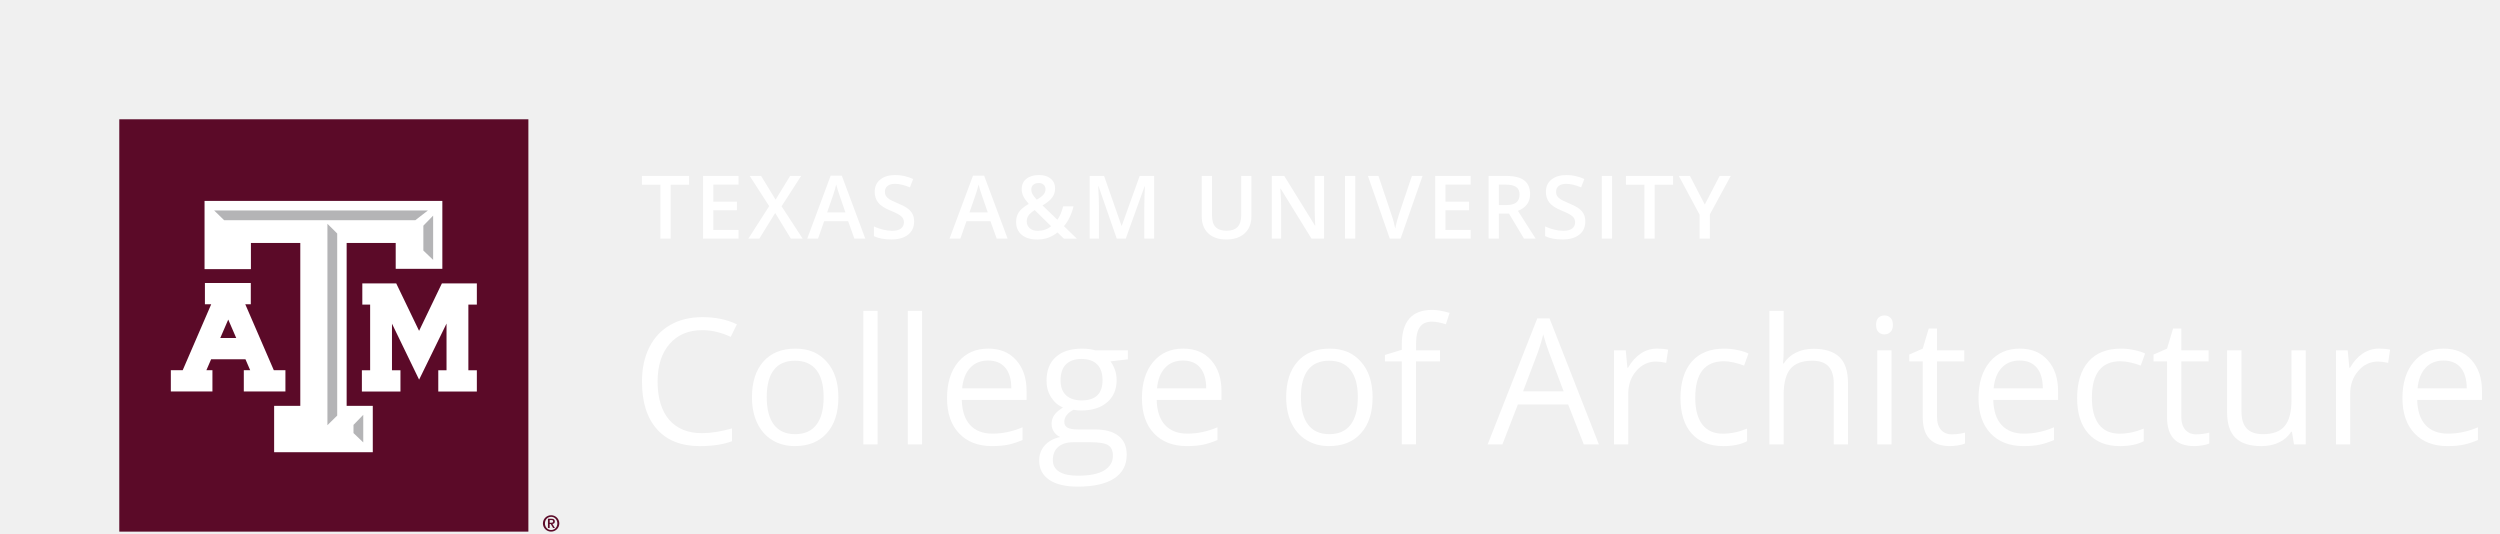
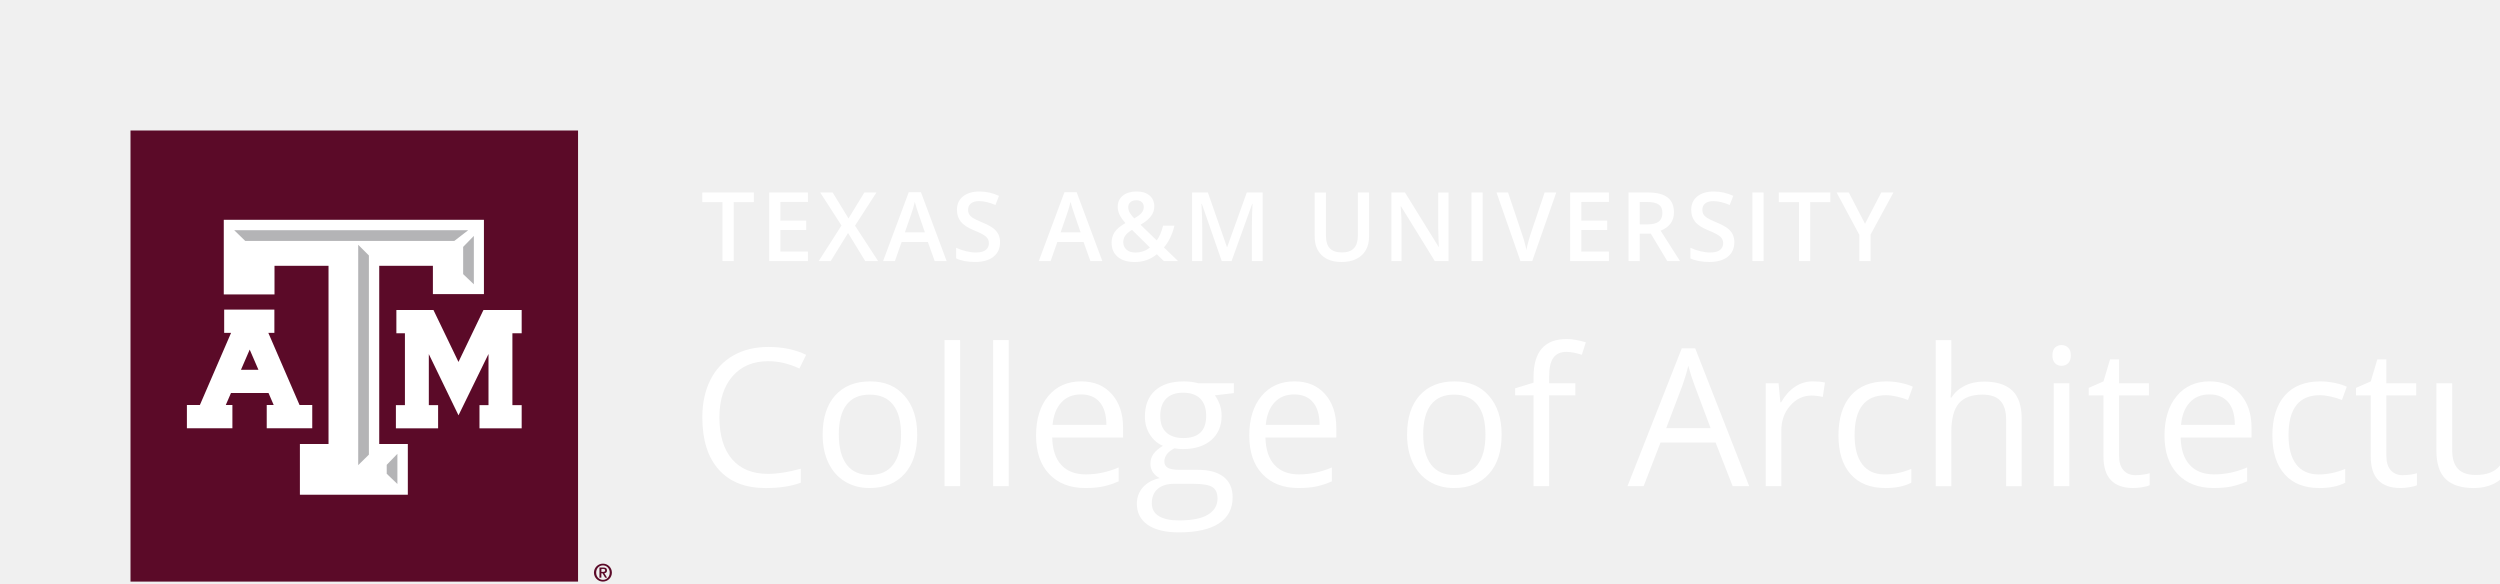
- <svg xmlns="http://www.w3.org/2000/svg" version="1.1" viewBox="0 0 1641 350" preserveAspectRatio="xMidYMid meet">
+ <svg xmlns="http://www.w3.org/2000/svg" version="1.1" viewBox="0 0 1500 350" preserveAspectRatio="xMidYMid meet">
  <defs>
    <style>
      .cls-1{fill:none;}
      .cls-2{fill:#5b0a28;}   /* 深栗色 */
      .cls-3{fill:#ffffff;}   /* 白 */
      .cls-4{fill:#b4b4b6;}   /* 灰 */
      .cls-5{clip-path:url(#clip);}
    </style>
    <clipPath id="clip">
-       <rect class="cls-1" width="1641" height="350" />
+       <rect class="cls-1" width="1500" height="350" />
    </clipPath>
  </defs>
  <g transform="scale(1.5)">
    <rect class="cls-2" x="52.2" y="52.2" width="179.02" height="180.44" />
    <polygon class="cls-3" points="207.44 124.01 194.15 124.01 193.38 124.01 193.04 124.7 183.39 144.78 173.72 124.7 173.39 124.01 172.62 124.01 159.77 124.01 158.55 124.01 158.55 125.23 158.55 132.08 158.55 133.3 159.77 133.3 161.97 133.3 161.97 162.04 159.59 162.04 158.36 162.04 158.36 163.26 158.36 170.11 158.36 171.33 159.59 171.33 174.02 171.33 175.24 171.33 175.24 170.11 175.24 163.26 175.24 162.04 174.02 162.04 171.53 162.04 171.53 141.64 182.3 163.87 183.4 166.13 184.51 163.87 195.4 141.59 195.4 162.04 193.02 162.04 191.79 162.04 191.79 163.26 191.79 170.11 191.79 171.33 193.02 171.33 207.44 171.33 208.67 171.33 208.67 170.11 208.67 163.26 208.67 162.04 207.44 162.04 204.96 162.04 204.96 133.3 207.44 133.3 208.67 133.3 208.67 132.08 208.67 125.23 208.67 124.01 207.44 124.01" />
    <path class="cls-3" d="M123.65,162.01h-3.83l-12.49-28.87h2.42v-9.3h-20.08v9.3h2.76l-12.48,28.87h-5.19v9.3h18.2v-9.3h-2.65l2.08-4.8h15.02l2.07,4.8h-2.79v9.3h18.21v-9.3h-1.23ZM103.37,147.91h-6.98l3.49-8.07,3.49,8.07Z" />
    <polygon class="cls-3" points="192.17 87.92 90.92 87.92 89.51 87.92 89.51 89.32 89.51 116.37 89.51 117.77 90.92 117.77 108.4 117.77 109.8 117.77 109.8 116.37 109.8 106.32 131.41 106.32 131.41 177.6 121.35 177.6 119.96 177.6 119.96 179.01 119.96 196.5 119.96 197.89 121.35 197.89 161.73 197.89 163.13 197.89 163.13 196.5 163.13 179.01 163.13 177.6 161.73 177.6 151.69 177.6 151.69 106.32 173.16 106.32 173.16 116.24 173.16 117.64 174.57 117.64 192.17 117.64 193.57 117.64 193.57 116.24 193.57 89.32 193.57 87.92 192.17 87.92" />
    <polygon class="cls-4" points="154.69 185.93 158.96 181.52 158.96 193.6 154.69 189.51 154.69 185.93" />
    <polygon class="cls-4" points="147.56 181.85 143.28 186.06 143.28 97.92 147.56 102.19 147.56 181.85" />
    <polygon class="cls-4" points="98.09 96.37 93.69 92.09 187.27 92.09 181.73 96.37 98.09 96.37" />
    <polygon class="cls-4" points="189.54 113.73 185.26 109.64 185.26 98.76 189.54 94.36 189.54 113.73" />
    <g class="cls-5">
      <path class="cls-2" d="M237.58,229.05c0-1.98,1.61-3.59,3.59-3.59s3.59,1.61,3.59,3.59-1.61,3.59-3.59,3.59-3.59-1.61-3.59-3.59M243.89,229.05c0-1.68-1.21-2.89-2.71-2.89s-2.71,1.21-2.71,2.89,1.21,2.89,2.71,2.89,2.71-1.21,2.71-2.89M239.79,227h1.51c.97,0,1.5.34,1.5,1.19,0,.7-.4,1.03-1.06,1.09l1.09,1.78h-.78l-1.05-1.75h-.46v1.75h-.76v-4.06ZM240.55,228.74h.67c.45,0,.84-.06.84-.61,0-.48-.44-.56-.82-.56h-.68v1.16Z" />
      <polygon class="cls-3" points="293.48 104.42 288.99 104.42 288.99 80.84 280.92 80.84 280.92 76.99 301.54 76.99 301.54 80.84 293.48 80.84 293.48 104.42" />
      <polygon class="cls-3" points="323.18 104.42 307.67 104.42 307.67 76.99 323.18 76.99 323.18 80.78 312.15 80.78 312.15 88.25 322.49 88.25 322.49 92 312.15 92 312.15 100.62 323.18 100.62 323.18 104.42" />
      <polygon class="cls-3" points="351.24 104.42 346.08 104.42 339.22 93.2 332.29 104.42 327.49 104.42 336.59 90.2 328.07 76.99 333.06 76.99 339.4 87.37 345.75 76.99 350.58 76.99 342.01 90.27 351.24 104.42" />
      <path class="cls-3" d="M373.88,104.42l-2.74-7.62h-10.49l-2.68,7.62h-4.73l10.26-27.54h4.88l10.27,27.54h-4.77ZM369.95,92.94l-2.57-7.47c-.19-.5-.45-1.29-.78-2.36-.33-1.08-.56-1.86-.68-2.36-.34,1.54-.83,3.22-1.48,5.04l-2.48,7.15h7.99Z" />
      <path class="cls-3" d="M400.01,96.97c0,2.44-.88,4.35-2.65,5.74-1.76,1.39-4.2,2.08-7.3,2.08s-5.64-.48-7.62-1.45v-4.24c1.25.59,2.58,1.05,3.99,1.39,1.41.34,2.72.51,3.93.51,1.78,0,3.08-.34,3.93-1.01.85-.68,1.27-1.58,1.27-2.72,0-1.02-.39-1.9-1.16-2.61-.78-.71-2.38-1.56-4.8-2.53-2.5-1.01-4.26-2.17-5.29-3.47-1.02-1.3-1.54-2.87-1.54-4.69,0-2.29.81-4.09,2.44-5.4,1.63-1.31,3.81-1.97,6.55-1.97s5.24.57,7.84,1.73l-1.42,3.66c-2.44-1.02-4.62-1.54-6.53-1.54-1.45,0-2.55.31-3.3.95-.75.63-1.12,1.46-1.12,2.51,0,.71.15,1.32.45,1.83.3.51.79.99,1.48,1.44.69.45,1.92,1.04,3.71,1.78,2.01.84,3.49,1.62,4.43,2.35.94.72,1.63,1.54,2.07,2.46.44.91.66,1.99.66,3.23" />
      <path class="cls-3" d="M436.16,104.42l-2.74-7.62h-10.49l-2.68,7.62h-4.73l10.26-27.54h4.88l10.27,27.54h-4.77ZM432.24,92.94l-2.57-7.47c-.19-.5-.45-1.29-.78-2.36-.33-1.08-.56-1.86-.68-2.36-.34,1.54-.83,3.22-1.48,5.04l-2.48,7.15h7.99Z" />
      <path class="cls-3" d="M444.64,97.16c0-1.64.4-3.07,1.2-4.29.8-1.22,2.24-2.43,4.33-3.63-1.19-1.39-2-2.56-2.43-3.52-.43-.96-.65-1.95-.65-2.97,0-1.9.68-3.4,2.04-4.5,1.36-1.1,3.18-1.65,5.47-1.65s3.96.53,5.22,1.6c1.26,1.07,1.89,2.51,1.89,4.33,0,1.43-.42,2.72-1.27,3.88-.84,1.16-2.25,2.33-4.23,3.49l6.49,6.27c1.01-1.34,1.86-3.3,2.54-5.89h4.54c-.87,3.55-2.28,6.45-4.2,8.69l5.65,5.46h-5.68l-2.8-2.72c-1.28,1.03-2.64,1.8-4.08,2.32-1.45.52-3.04.78-4.79.78-2.88,0-5.14-.68-6.77-2.05s-2.46-3.23-2.46-5.59M454.1,101.01c2.29,0,4.24-.67,5.87-2.01l-7.18-7.07c-1.33.85-2.24,1.65-2.74,2.4-.5.74-.75,1.59-.75,2.54,0,1.22.43,2.22,1.3,2.99.87.77,2.04,1.15,3.5,1.15M451.3,82.9c0,.79.21,1.53.63,2.23.42.7,1.01,1.45,1.76,2.23,1.41-.8,2.4-1.55,2.97-2.24.57-.69.85-1.47.85-2.34,0-.81-.27-1.46-.82-1.95-.54-.49-1.27-.73-2.17-.73-.99,0-1.77.26-2.35.76-.59.51-.88,1.18-.88,2.04" />
      <path class="cls-3" d="M488.69,104.42l-7.96-22.91h-.15c.21,3.4.32,6.59.32,9.57v13.34h-4.07v-27.43h6.32l7.62,21.82h.11l7.84-21.82h6.34v27.43h-4.32v-13.56c0-1.36.04-3.14.1-5.33.07-2.19.13-3.51.18-3.98h-.15l-8.24,22.87h-3.96Z" />
      <path class="cls-3" d="M547.62,76.99v17.75c0,2.03-.43,3.8-1.3,5.32-.87,1.52-2.13,2.69-3.77,3.51-1.65.82-3.61,1.23-5.9,1.23-3.4,0-6.05-.9-7.94-2.7-1.89-1.8-2.83-4.28-2.83-7.43v-17.67h4.5v17.35c0,2.26.52,3.94,1.58,5.01,1.05,1.07,2.66,1.61,4.84,1.61,4.23,0,6.34-2.22,6.34-6.66v-17.32h4.48Z" />
      <path class="cls-3" d="M579.41,104.42h-5.5l-13.49-21.86h-.15l.09,1.22c.18,2.33.26,4.45.26,6.38v14.26h-4.07v-27.43h5.44l13.45,21.75h.11c-.02-.29-.07-1.34-.15-3.14-.07-1.81-.11-3.22-.11-4.23v-14.37h4.11v27.43Z" />
      <rect class="cls-3" x="588.58" y="76.99" width="4.48" height="27.43" />
      <path class="cls-3" d="M617.86,76.99h4.65l-9.61,27.43h-4.73l-9.57-27.43h4.62l5.72,17.05c.3.81.62,1.86.96,3.14.34,1.28.56,2.24.66,2.86.16-.95.41-2.05.75-3.3.34-1.25.61-2.18.82-2.78l5.72-16.98Z" />
      <polygon class="cls-3" points="643.57 104.42 628.05 104.42 628.05 76.99 643.57 76.99 643.57 80.78 632.53 80.78 632.53 88.25 642.87 88.25 642.87 92 632.53 92 632.53 100.62 643.57 100.62 643.57 104.42" />
      <path class="cls-3" d="M655.9,93.46v10.96h-4.48v-27.43h7.75c3.54,0,6.16.66,7.86,1.99,1.7,1.32,2.55,3.33,2.55,6,0,3.42-1.78,5.85-5.33,7.3l7.75,12.14h-5.1l-6.57-10.96h-4.43ZM655.9,89.75h3.11c2.09,0,3.6-.39,4.54-1.16.94-.78,1.41-1.93,1.41-3.45s-.51-2.67-1.52-3.34c-1.01-.68-2.54-1.01-4.58-1.01h-2.96v8.97Z" />
      <path class="cls-3" d="M693.72,96.97c0,2.44-.88,4.35-2.65,5.74-1.76,1.39-4.2,2.08-7.3,2.08s-5.64-.48-7.62-1.45v-4.24c1.25.59,2.58,1.05,3.99,1.39,1.41.34,2.72.51,3.93.51,1.78,0,3.08-.34,3.93-1.01.85-.68,1.27-1.58,1.27-2.72,0-1.02-.39-1.9-1.16-2.61-.78-.71-2.38-1.56-4.8-2.53-2.5-1.01-4.27-2.17-5.29-3.47-1.02-1.3-1.54-2.87-1.54-4.69,0-2.29.81-4.09,2.44-5.4,1.63-1.31,3.81-1.97,6.55-1.97s5.24.57,7.84,1.73l-1.42,3.66c-2.44-1.02-4.62-1.54-6.53-1.54-1.45,0-2.55.31-3.3.95-.75.63-1.12,1.46-1.12,2.51,0,.71.15,1.32.45,1.83.3.51.79.99,1.48,1.44.69.45,1.92,1.04,3.71,1.78,2.01.84,3.49,1.62,4.43,2.35.94.72,1.63,1.54,2.07,2.46.44.91.66,1.99.66,3.23" />
      <rect class="cls-3" x="700.95" y="76.99" width="4.48" height="27.43" />
      <polygon class="cls-3" points="724.07 104.42 719.59 104.42 719.59 80.84 711.52 80.84 711.52 76.99 732.14 76.99 732.14 80.84 724.07 80.84 724.07 104.42" />
      <polygon class="cls-3" points="746.01 89.51 752.51 76.99 757.38 76.99 748.25 93.79 748.25 104.42 743.74 104.42 743.74 93.94 734.64 76.99 739.52 76.99 746.01 89.51" />
      <path class="cls-3" d="M307.29,144.48c-6.03,0-10.8,2.01-14.29,6.03-3.49,4.02-5.24,9.52-5.24,16.51s1.68,12.74,5.05,16.65c3.37,3.92,8.17,5.88,14.4,5.88,3.83,0,8.2-.69,13.11-2.07v5.6c-3.81,1.43-8.5,2.14-14.08,2.14-8.09,0-14.33-2.45-18.72-7.36-4.39-4.91-6.59-11.88-6.59-20.92,0-5.66,1.06-10.61,3.17-14.87,2.12-4.26,5.17-7.54,9.16-9.84,3.99-2.3,8.69-3.45,14.1-3.45,5.76,0,10.79,1.05,15.1,3.15l-2.7,5.48c-4.15-1.95-8.31-2.93-12.47-2.93" />
      <path class="cls-3" d="M366.88,173.84c0,6.71-1.69,11.95-5.07,15.72-3.38,3.77-8.05,5.65-14.01,5.65-3.68,0-6.95-.86-9.8-2.59-2.86-1.73-5.06-4.21-6.61-7.43-1.55-3.23-2.33-7.01-2.33-11.34,0-6.71,1.68-11.94,5.03-15.68,3.35-3.74,8.01-5.61,13.97-5.61s10.33,1.92,13.73,5.75c3.39,3.83,5.09,9.01,5.09,15.55M335.53,173.84c0,5.26,1.05,9.26,3.15,12.02,2.1,2.75,5.19,4.13,9.28,4.13s7.18-1.37,9.29-4.11c2.11-2.74,3.17-6.75,3.17-12.04s-1.06-9.21-3.17-11.92c-2.12-2.72-5.24-4.07-9.37-4.07s-7.16,1.34-9.24,4.02c-2.08,2.68-3.12,6.67-3.12,11.98" />
      <rect class="cls-3" x="377.81" y="136.03" width="6.23" height="58.43" />
      <rect class="cls-3" x="397.26" y="136.03" width="6.23" height="58.43" />
      <path class="cls-3" d="M434.1,195.21c-6.08,0-10.88-1.85-14.4-5.56-3.52-3.71-5.28-8.85-5.28-15.43s1.63-11.9,4.9-15.81c3.27-3.91,7.65-5.86,13.16-5.86,5.16,0,9.24,1.7,12.24,5.09,3.01,3.39,4.51,7.87,4.51,13.43v3.94h-28.35c.12,4.83,1.34,8.5,3.66,11,2.32,2.5,5.58,3.75,9.78,3.75,4.43,0,8.81-.93,13.14-2.78v5.56c-2.2.95-4.29,1.63-6.25,2.05-1.97.41-4.34.62-7.12.62M432.41,157.77c-3.31,0-5.94,1.08-7.9,3.23-1.97,2.15-3.12,5.13-3.48,8.94h21.52c0-3.93-.88-6.94-2.63-9.03-1.75-2.09-4.26-3.14-7.51-3.14" />
      <path class="cls-3" d="M493.55,153.3v3.94l-7.62.9c.7.88,1.33,2.02,1.88,3.44.55,1.41.83,3.01.83,4.79,0,4.03-1.38,7.25-4.13,9.65s-6.54,3.61-11.34,3.61c-1.23,0-2.38-.1-3.45-.3-2.65,1.4-3.98,3.17-3.98,5.29,0,1.13.46,1.96,1.39,2.5.93.54,2.52.81,4.77.81h7.29c4.46,0,7.88.94,10.27,2.82s3.59,4.61,3.59,8.19c0,4.56-1.83,8.03-5.48,10.42-3.66,2.39-8.99,3.59-16,3.59-5.38,0-9.53-1-12.45-3-2.92-2-4.38-4.83-4.38-8.49,0-2.5.8-4.67,2.4-6.5,1.6-1.83,3.85-3.07,6.76-3.72-1.05-.48-1.93-1.21-2.65-2.22-.71-1-1.07-2.17-1.07-3.49,0-1.5.4-2.82,1.2-3.94.8-1.13,2.07-2.22,3.79-3.27-2.13-.88-3.86-2.37-5.2-4.47-1.34-2.1-2.01-4.51-2.01-7.21,0-4.5,1.35-7.98,4.06-10.42,2.7-2.44,6.53-3.66,11.49-3.66,2.15,0,4.09.25,5.82.75h14.23ZM460.73,201.37c0,2.23.94,3.92,2.82,5.07,1.88,1.15,4.57,1.73,8.07,1.73,5.23,0,9.11-.78,11.62-2.35,2.52-1.56,3.77-3.69,3.77-6.36,0-2.23-.69-3.77-2.07-4.64-1.38-.86-3.97-1.3-7.77-1.3h-7.47c-2.83,0-5.03.68-6.61,2.03-1.58,1.35-2.37,3.29-2.37,5.82M464.11,166.48c0,2.88.81,5.06,2.44,6.53,1.63,1.48,3.89,2.21,6.8,2.21,6.08,0,9.12-2.95,9.12-8.86s-3.08-9.28-9.24-9.28c-2.93,0-5.18.79-6.76,2.37-1.58,1.58-2.37,3.92-2.37,7.02" />
      <path class="cls-3" d="M519.38,195.21c-6.08,0-10.88-1.85-14.4-5.56s-5.27-8.85-5.27-15.43,1.63-11.9,4.9-15.81c3.27-3.91,7.65-5.86,13.16-5.86,5.16,0,9.24,1.7,12.24,5.09,3,3.39,4.51,7.87,4.51,13.43v3.94h-28.35c.12,4.83,1.35,8.5,3.66,11,2.32,2.5,5.58,3.75,9.78,3.75,4.43,0,8.81-.93,13.14-2.78v5.56c-2.2.95-4.29,1.63-6.25,2.05-1.97.41-4.34.62-7.12.62M517.69,157.77c-3.31,0-5.94,1.08-7.91,3.23-1.96,2.15-3.12,5.13-3.47,8.94h21.52c0-3.93-.88-6.94-2.63-9.03-1.75-2.09-4.26-3.14-7.51-3.14" />
      <path class="cls-3" d="M600.65,173.84c0,6.71-1.69,11.95-5.07,15.72-3.38,3.77-8.05,5.65-14.01,5.65-3.68,0-6.95-.86-9.8-2.59-2.85-1.73-5.06-4.21-6.61-7.43-1.55-3.23-2.33-7.01-2.33-11.34,0-6.71,1.68-11.94,5.03-15.68,3.35-3.74,8.01-5.61,13.97-5.61s10.33,1.92,13.73,5.75c3.39,3.83,5.09,9.01,5.09,15.55M569.29,173.84c0,5.26,1.05,9.26,3.15,12.02,2.1,2.75,5.2,4.13,9.28,4.13s7.18-1.37,9.29-4.11c2.11-2.74,3.17-6.75,3.17-12.04s-1.06-9.21-3.17-11.92c-2.12-2.72-5.24-4.07-9.37-4.07s-7.16,1.34-9.24,4.02c-2.08,2.68-3.12,6.67-3.12,11.98" />
      <path class="cls-3" d="M630.13,158.14h-10.48v36.31h-6.23v-36.31h-7.36v-2.82l7.36-2.25v-2.29c0-10.12,4.42-15.17,13.26-15.17,2.18,0,4.73.44,7.66,1.31l-1.61,4.99c-2.41-.78-4.46-1.16-6.16-1.16-2.35,0-4.09.78-5.22,2.35-1.13,1.56-1.69,4.07-1.69,7.53v2.67h10.48v4.84Z" />
      <path class="cls-3" d="M693.06,194.46l-6.83-17.46h-22.01l-6.76,17.46h-6.46l21.71-55.13h5.37l21.59,55.13h-6.61ZM684.24,171.25l-6.38-17.01c-.83-2.15-1.68-4.79-2.55-7.92-.55,2.4-1.34,5.04-2.36,7.92l-6.46,17.01h17.76Z" />
      <path class="cls-3" d="M725.06,152.55c1.83,0,3.47.15,4.92.45l-.86,5.78c-1.7-.38-3.21-.56-4.51-.56-3.33,0-6.18,1.35-8.54,4.06-2.37,2.7-3.55,6.07-3.55,10.1v22.08h-6.23v-41.16h5.14l.71,7.62h.3c1.53-2.68,3.37-4.74,5.52-6.19,2.15-1.45,4.52-2.18,7.1-2.18" />
      <path class="cls-3" d="M754.12,195.21c-5.96,0-10.57-1.83-13.84-5.5-3.27-3.67-4.9-8.85-4.9-15.56s1.66-12.2,4.98-15.96c3.32-3.75,8.04-5.63,14.18-5.63,1.98,0,3.96.21,5.93.64,1.98.43,3.53.93,4.66,1.5l-1.92,5.29c-1.38-.55-2.88-1.01-4.51-1.37-1.63-.36-3.07-.54-4.32-.54-8.36,0-12.54,5.33-12.54,16,0,5.06,1.02,8.94,3.06,11.64,2.04,2.7,5.06,4.06,9.07,4.06,3.43,0,6.95-.74,10.55-2.22v5.52c-2.75,1.43-6.22,2.14-10.4,2.14" />
      <path class="cls-3" d="M802.45,194.46v-26.62c0-3.35-.77-5.86-2.29-7.51-1.53-1.65-3.92-2.48-7.17-2.48-4.33,0-7.49,1.18-9.48,3.53-1.99,2.35-2.99,6.21-2.99,11.57v21.52h-6.23v-58.43h6.23v17.69c0,2.13-.1,3.89-.3,5.29h.38c1.23-1.98,2.97-3.54,5.24-4.68,2.26-1.14,4.85-1.71,7.75-1.71,5.03,0,8.81,1.2,11.32,3.59,2.52,2.39,3.77,6.19,3.77,11.4v26.85h-6.23Z" />
      <path class="cls-3" d="M820.97,142.15c0-1.43.35-2.47,1.05-3.13.7-.66,1.58-.99,2.63-.99s1.86.34,2.59,1.01c.73.68,1.09,1.71,1.09,3.12s-.36,2.45-1.09,3.14c-.73.69-1.59,1.03-2.59,1.03-1.05,0-1.93-.34-2.63-1.03-.7-.69-1.05-1.73-1.05-3.14M827.73,194.46h-6.23v-41.16h6.23v41.16Z" />
      <path class="cls-3" d="M854.24,190.06c1.1,0,2.17-.08,3.19-.24,1.03-.16,1.84-.33,2.44-.51v4.77c-.68.33-1.67.59-2.99.81-1.31.21-2.5.32-3.55.32-7.96,0-11.94-4.19-11.94-12.58v-24.48h-5.9v-3l5.9-2.59,2.63-8.79h3.61v9.54h11.94v4.85h-11.94v24.22c0,2.48.59,4.38,1.76,5.71,1.18,1.33,2.79,1.99,4.84,1.99" />
      <path class="cls-3" d="M885.48,195.21c-6.08,0-10.88-1.85-14.4-5.56-3.52-3.71-5.28-8.85-5.28-15.43s1.63-11.9,4.9-15.81c3.27-3.91,7.65-5.86,13.16-5.86,5.16,0,9.24,1.7,12.24,5.09,3.01,3.39,4.51,7.87,4.51,13.43v3.94h-28.35c.12,4.83,1.35,8.5,3.66,11,2.31,2.5,5.58,3.75,9.78,3.75,4.43,0,8.81-.93,13.14-2.78v5.56c-2.2.95-4.29,1.63-6.25,2.05-1.97.41-4.34.62-7.12.62M883.79,157.77c-3.31,0-5.94,1.08-7.91,3.23-1.97,2.15-3.12,5.13-3.47,8.94h21.52c0-3.93-.88-6.94-2.63-9.03-1.75-2.09-4.26-3.14-7.51-3.14" />
      <path class="cls-3" d="M927.69,195.21c-5.96,0-10.57-1.83-13.84-5.5-3.27-3.67-4.9-8.85-4.9-15.56s1.66-12.2,4.98-15.96c3.32-3.75,8.04-5.63,14.18-5.63,1.98,0,3.96.21,5.93.64,1.98.43,3.53.93,4.66,1.5l-1.92,5.29c-1.38-.55-2.88-1.01-4.51-1.37-1.63-.36-3.07-.54-4.32-.54-8.36,0-12.54,5.33-12.54,16,0,5.06,1.02,8.94,3.06,11.64,2.04,2.7,5.06,4.06,9.07,4.06,3.43,0,6.95-.74,10.55-2.22v5.52c-2.75,1.43-6.22,2.14-10.4,2.14" />
      <path class="cls-3" d="M961.15,190.06c1.1,0,2.17-.08,3.19-.24,1.03-.16,1.84-.33,2.44-.51v4.77c-.68.33-1.67.59-2.99.81-1.31.21-2.5.32-3.55.32-7.96,0-11.94-4.19-11.94-12.58v-24.48h-5.9v-3l5.9-2.59,2.63-8.79h3.61v9.54h11.94v4.85h-11.94v24.22c0,2.48.59,4.38,1.76,5.71,1.18,1.33,2.79,1.99,4.84,1.99" />
      <path class="cls-3" d="M980.87,153.3v26.7c0,3.36.76,5.86,2.29,7.51,1.53,1.65,3.92,2.48,7.17,2.48,4.31,0,7.45-1.18,9.44-3.53,1.99-2.35,2.99-6.2,2.99-11.53v-21.63h6.23v41.16h-5.14l-.9-5.52h-.34c-1.28,2.03-3.05,3.58-5.31,4.66-2.27,1.08-4.85,1.62-7.75,1.62-5.01,0-8.76-1.19-11.25-3.57-2.49-2.38-3.74-6.18-3.74-11.42v-26.93h6.31Z" />
      <path class="cls-3" d="M1040.99,152.55c1.83,0,3.47.15,4.92.45l-.86,5.78c-1.7-.38-3.2-.56-4.51-.56-3.33,0-6.18,1.35-8.54,4.06-2.37,2.7-3.55,6.07-3.55,10.1v22.08h-6.23v-41.16h5.14l.71,7.62h.3c1.53-2.68,3.37-4.74,5.52-6.19,2.15-1.45,4.52-2.18,7.1-2.18" />
      <path class="cls-3" d="M1070.99,195.21c-6.08,0-10.88-1.85-14.4-5.56s-5.28-8.85-5.28-15.43,1.63-11.9,4.9-15.81c3.27-3.91,7.65-5.86,13.16-5.86,5.16,0,9.24,1.7,12.24,5.09,3.01,3.39,4.51,7.87,4.51,13.43v3.94h-28.35c.12,4.83,1.34,8.5,3.66,11,2.31,2.5,5.58,3.75,9.78,3.75,4.43,0,8.81-.93,13.14-2.78v5.56c-2.2.95-4.29,1.63-6.25,2.05-1.97.41-4.34.62-7.12.62M1069.3,157.77c-3.31,0-5.94,1.08-7.91,3.23-1.97,2.15-3.12,5.13-3.47,8.94h21.52c0-3.93-.88-6.94-2.63-9.03-1.75-2.09-4.26-3.14-7.51-3.14" />
    </g>
  </g>
</svg>
